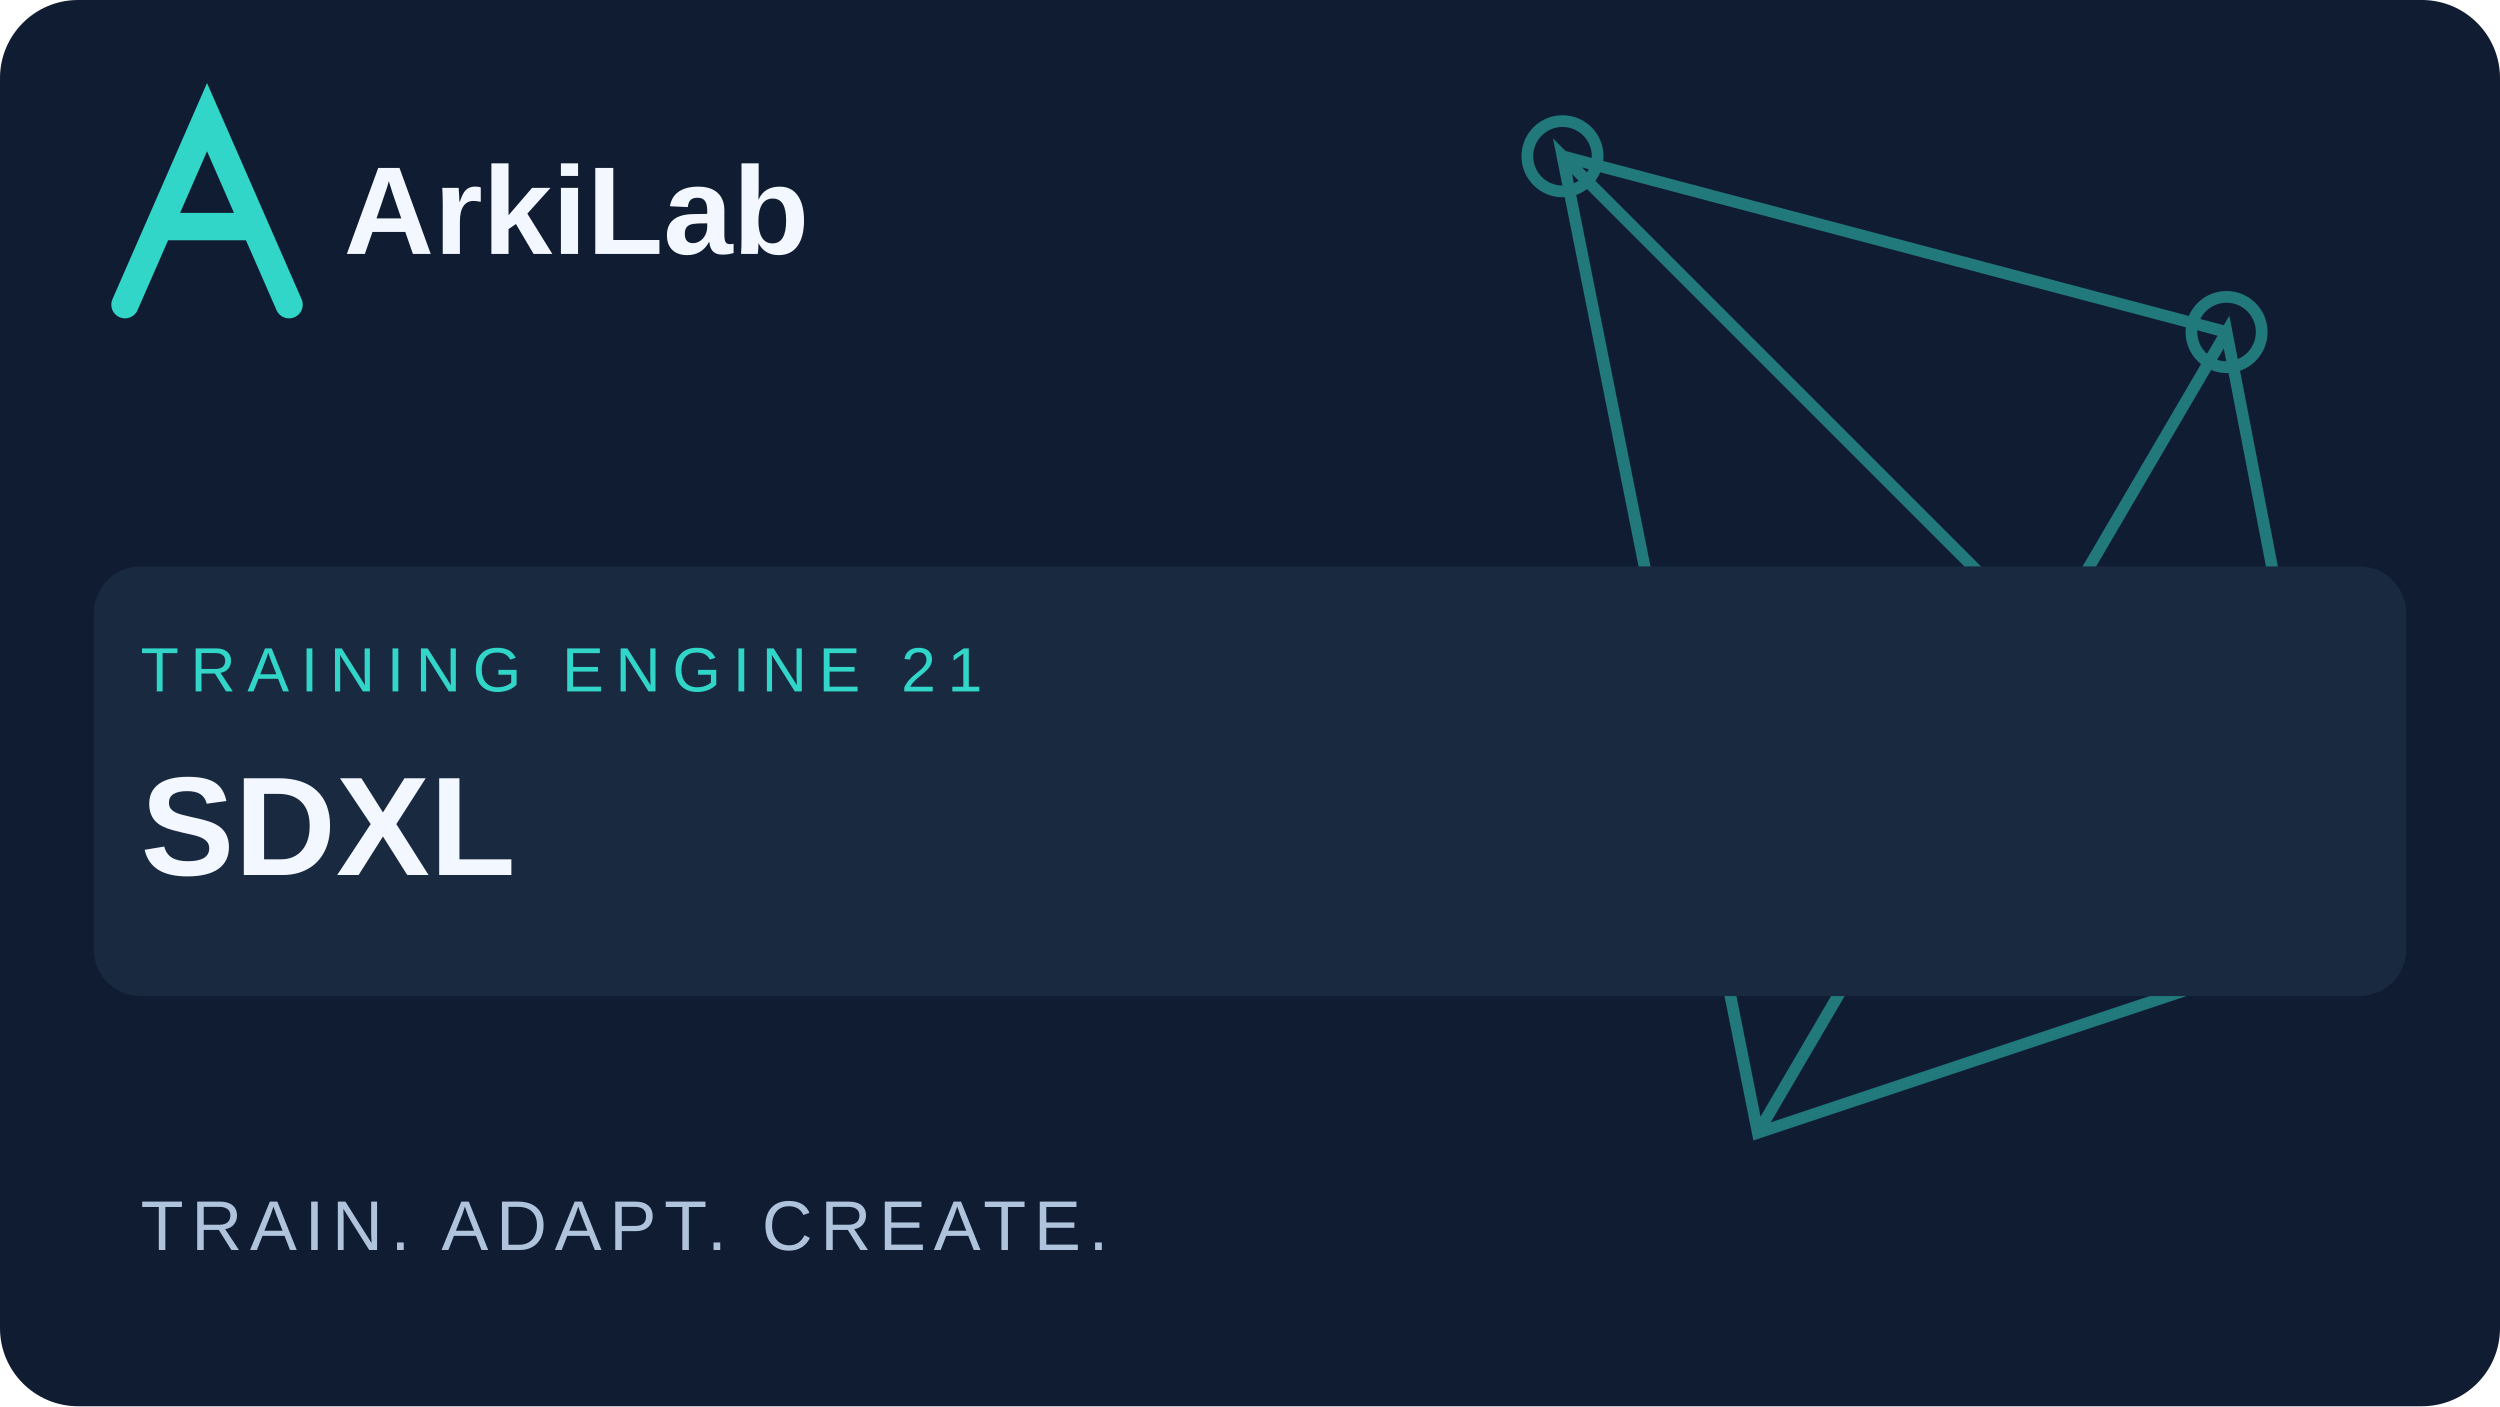
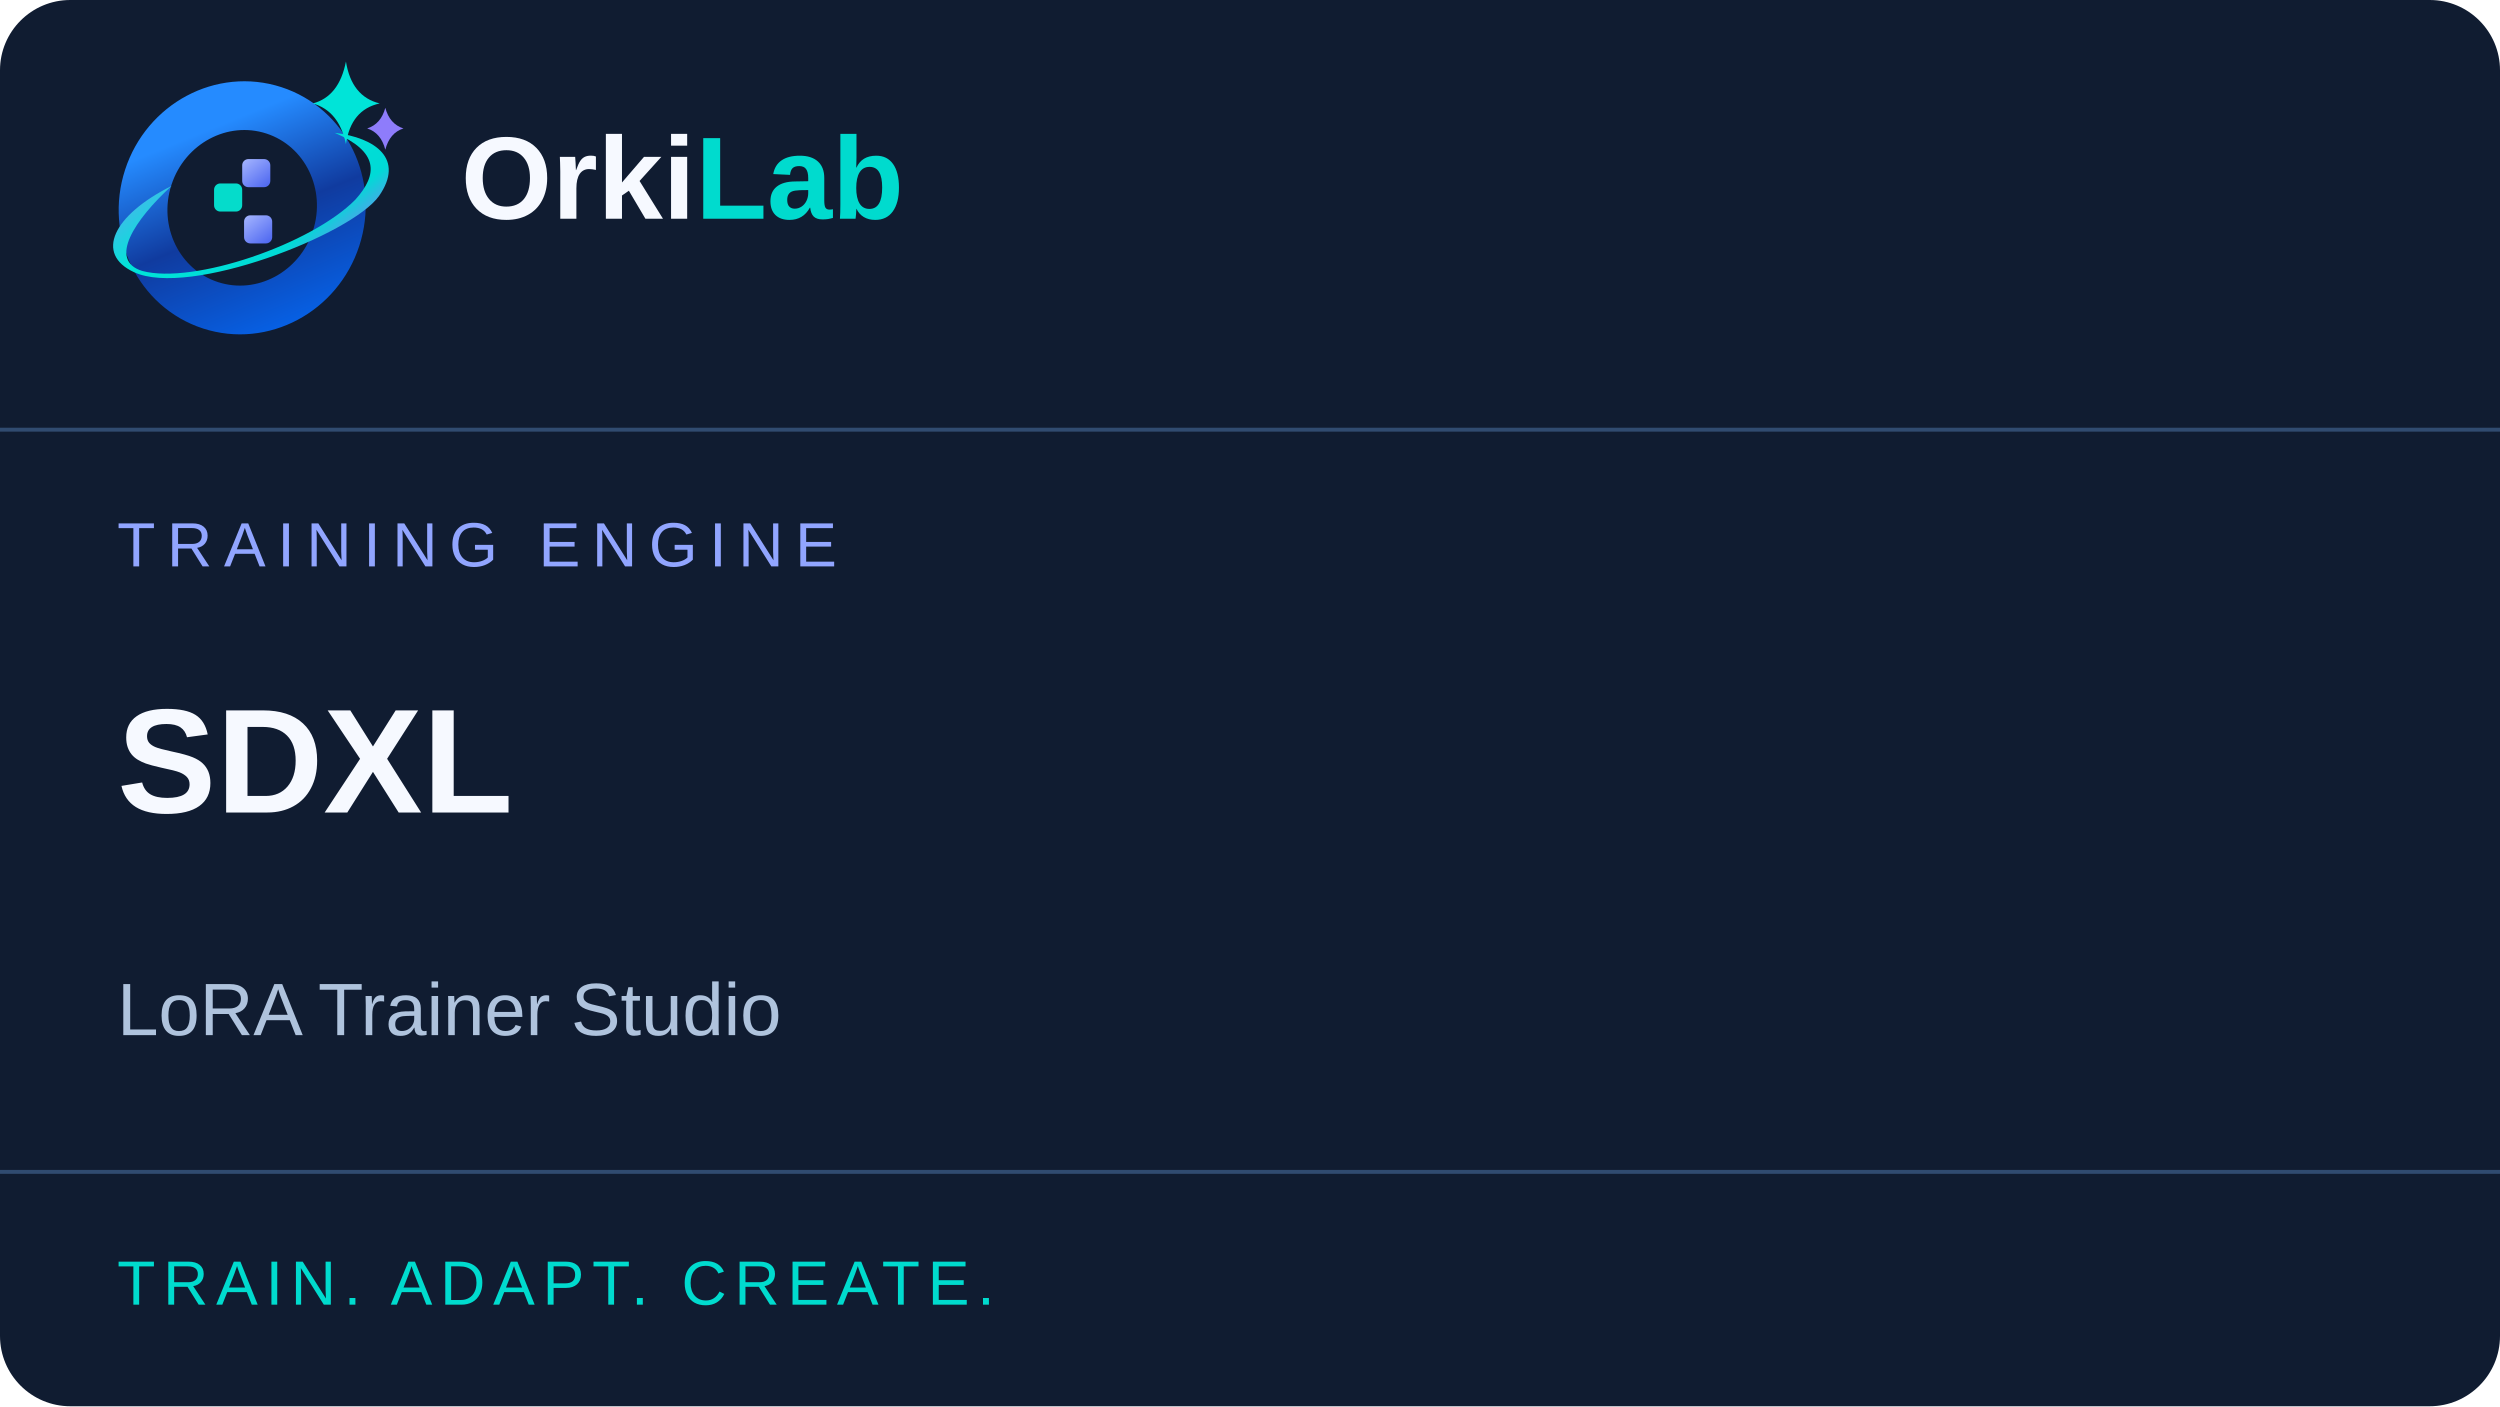
<svg xmlns="http://www.w3.org/2000/svg" viewBox="0 0 640 360">
-   <rect width="640" height="360" rx="20" fill="#101C31" />
-   <g stroke="#31D6C8" fill="none" stroke-width="3" opacity=".5">
-     <path d="M400 40 570 85 600 240 450 290 400 40 600 240 570 85 450 290" />
-     <circle cx="400" cy="40" r="9" />
-     <circle cx="570" cy="85" r="9" />
-     <circle cx="600" cy="240" r="9" />
+   <rect width="640" height="360" rx="18" fill="#101C31" />
+   <path d="M0 110H640M0 300H640" stroke="#304B70" />
+   <g transform="translate(22 10) scale(.16)">
+     <defs>
+       <linearGradient id="bg" x2="1" y2="1">
+         <stop stop-color="#070D25" />
+         <stop offset="1" stop-color="#101E3C" />
+       </linearGradient>
+       <linearGradient id="ring" x1=".2" y1=".2" x2=".85" y2="1">
+         <stop stop-color="#258BFF" />
+         <stop offset=".48" stop-color="#103B9F" />
+         <stop offset="1" stop-color="#075FE2" />
+       </linearGradient>
+       <linearGradient id="orbit" x2="1" y2=".65">
+         <stop stop-color="#9683FF" />
+         <stop offset=".46" stop-color="#00E5D8" />
+         <stop offset=".8" stop-color="#00DAD6" />
+         <stop offset="1" stop-color="#8B79F7" />
+       </linearGradient>
+       <linearGradient id="tile" x2=".8" y2="1">
+         <stop stop-color="#A6B6FF" />
+         <stop offset="1" stop-color="#526BF1" />
+       </linearGradient>
+       <pattern id="grid" width="40" height="40" patternUnits="userSpaceOnUse">
+         <path d="M40 0H0V40" stroke="#8FB7E0" stroke-opacity=".055" fill="none" />
+       </pattern>
+     </defs>
+     <g>
+       <ellipse cx="250" cy="270" rx="158" ry="164" transform="rotate(18 250 270)" fill="none" stroke="url(#ring)" stroke-width="78" />
+       <rect x="250" y="192" width="45" height="45" rx="10" fill="url(#tile)" />
+       <rect x="205" y="231" width="45" height="45" rx="10" fill="#05DCCB" />
+       <rect x="253" y="282" width="45" height="45" rx="10" fill="url(#tile)" />
+       <path d="M137 235C43 282 14 344 77 373C165 414 425 313 469 251C510 192 464 158 398 150C468 180 468 216 431 257C361 328 172 393 90 371C35 354 78 289 137 235Z" fill="url(#orbit)" />
+       <path d="M416 36Q425 92 470 103Q424 113 416 168Q405 115 363 103Q405 92 416 36Z" fill="#00E4D8" />
+       <path d="M479 110Q486 136 508 143Q486 150 479 177Q472 150 450 143Q472 136 479 110Z" fill="#8E7CFB" />
+     </g>
  </g>
-   <path d="M32 78 53 30 74 78M42 58H64" stroke="#31D6C8" stroke-width="7" fill="none" stroke-linecap="round" />
-   <text x="88" y="65" fill="#F3F7FF" font-family="Arial,sans-serif" font-size="32" font-weight="bold">ArkiLab</text>
-   <rect x="24" y="145" width="592" height="110" rx="12" fill="#182940" />
-   <text x="36" y="177" fill="#31D6C8" font-family="Arial,sans-serif" font-size="16" letter-spacing="3">TRAINING ENGINE 21</text>
-   <text x="36" y="224" fill="#F3F7FF" font-family="Arial,sans-serif" font-size="36" font-weight="bold">SDXL</text>
-   <text x="36" y="320" fill="#AFC3DD" font-family="Arial,sans-serif" font-size="18" letter-spacing="2">TRAIN. ADAPT. CREATE.</text>
+   <text x="118" y="56" font-family="Arial,sans-serif" font-size="30" font-weight="bold" fill="#F6F9FF">Orki<tspan fill="#00DBCE">Lab</tspan>
+   </text>
+   <g font-family="Arial,sans-serif">
+     <text x="30" y="145" font-size="16" letter-spacing="3" fill="#91A5FF">TRAINING ENGINE</text>
+     <text x="30" y="208" font-size="38" font-weight="bold" fill="#F6F9FF">SDXL</text>
+     <text x="30" y="265" font-size="19" fill="#AFC3DD">LoRA Trainer Studio</text>
+     <text x="30" y="334" font-size="16" letter-spacing="2" fill="#00DBCE">TRAIN. ADAPT. CREATE.</text>
+   </g>
</svg>
